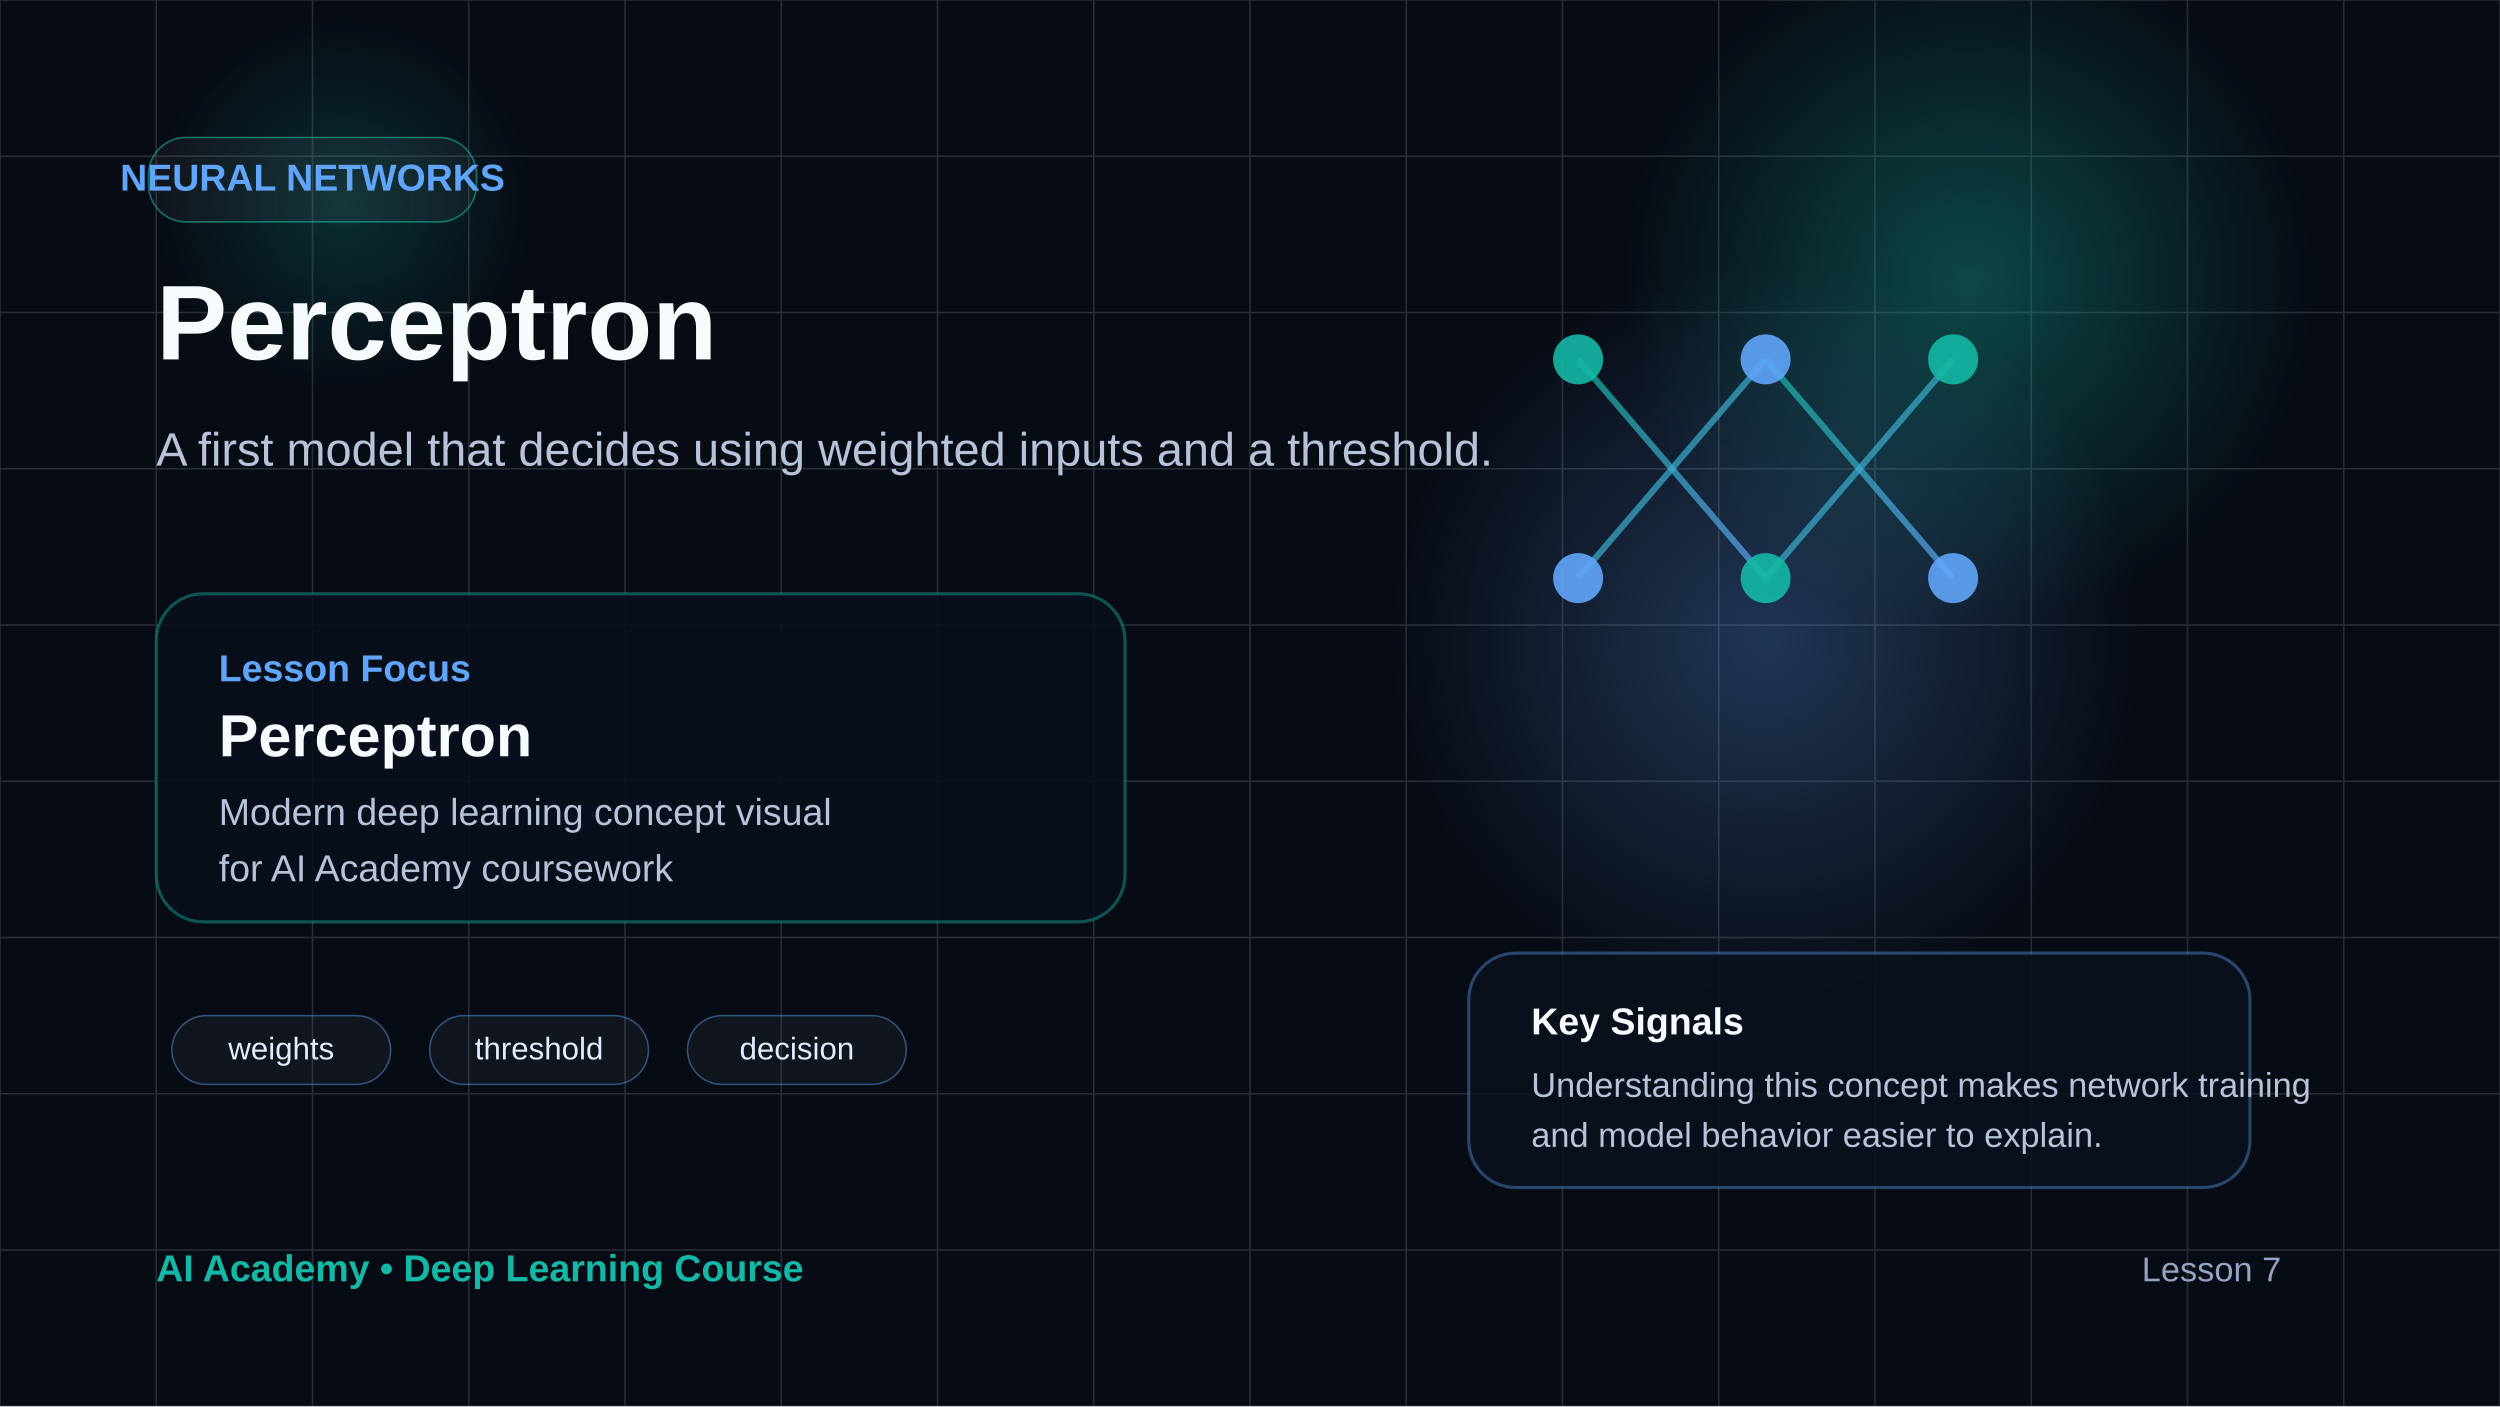
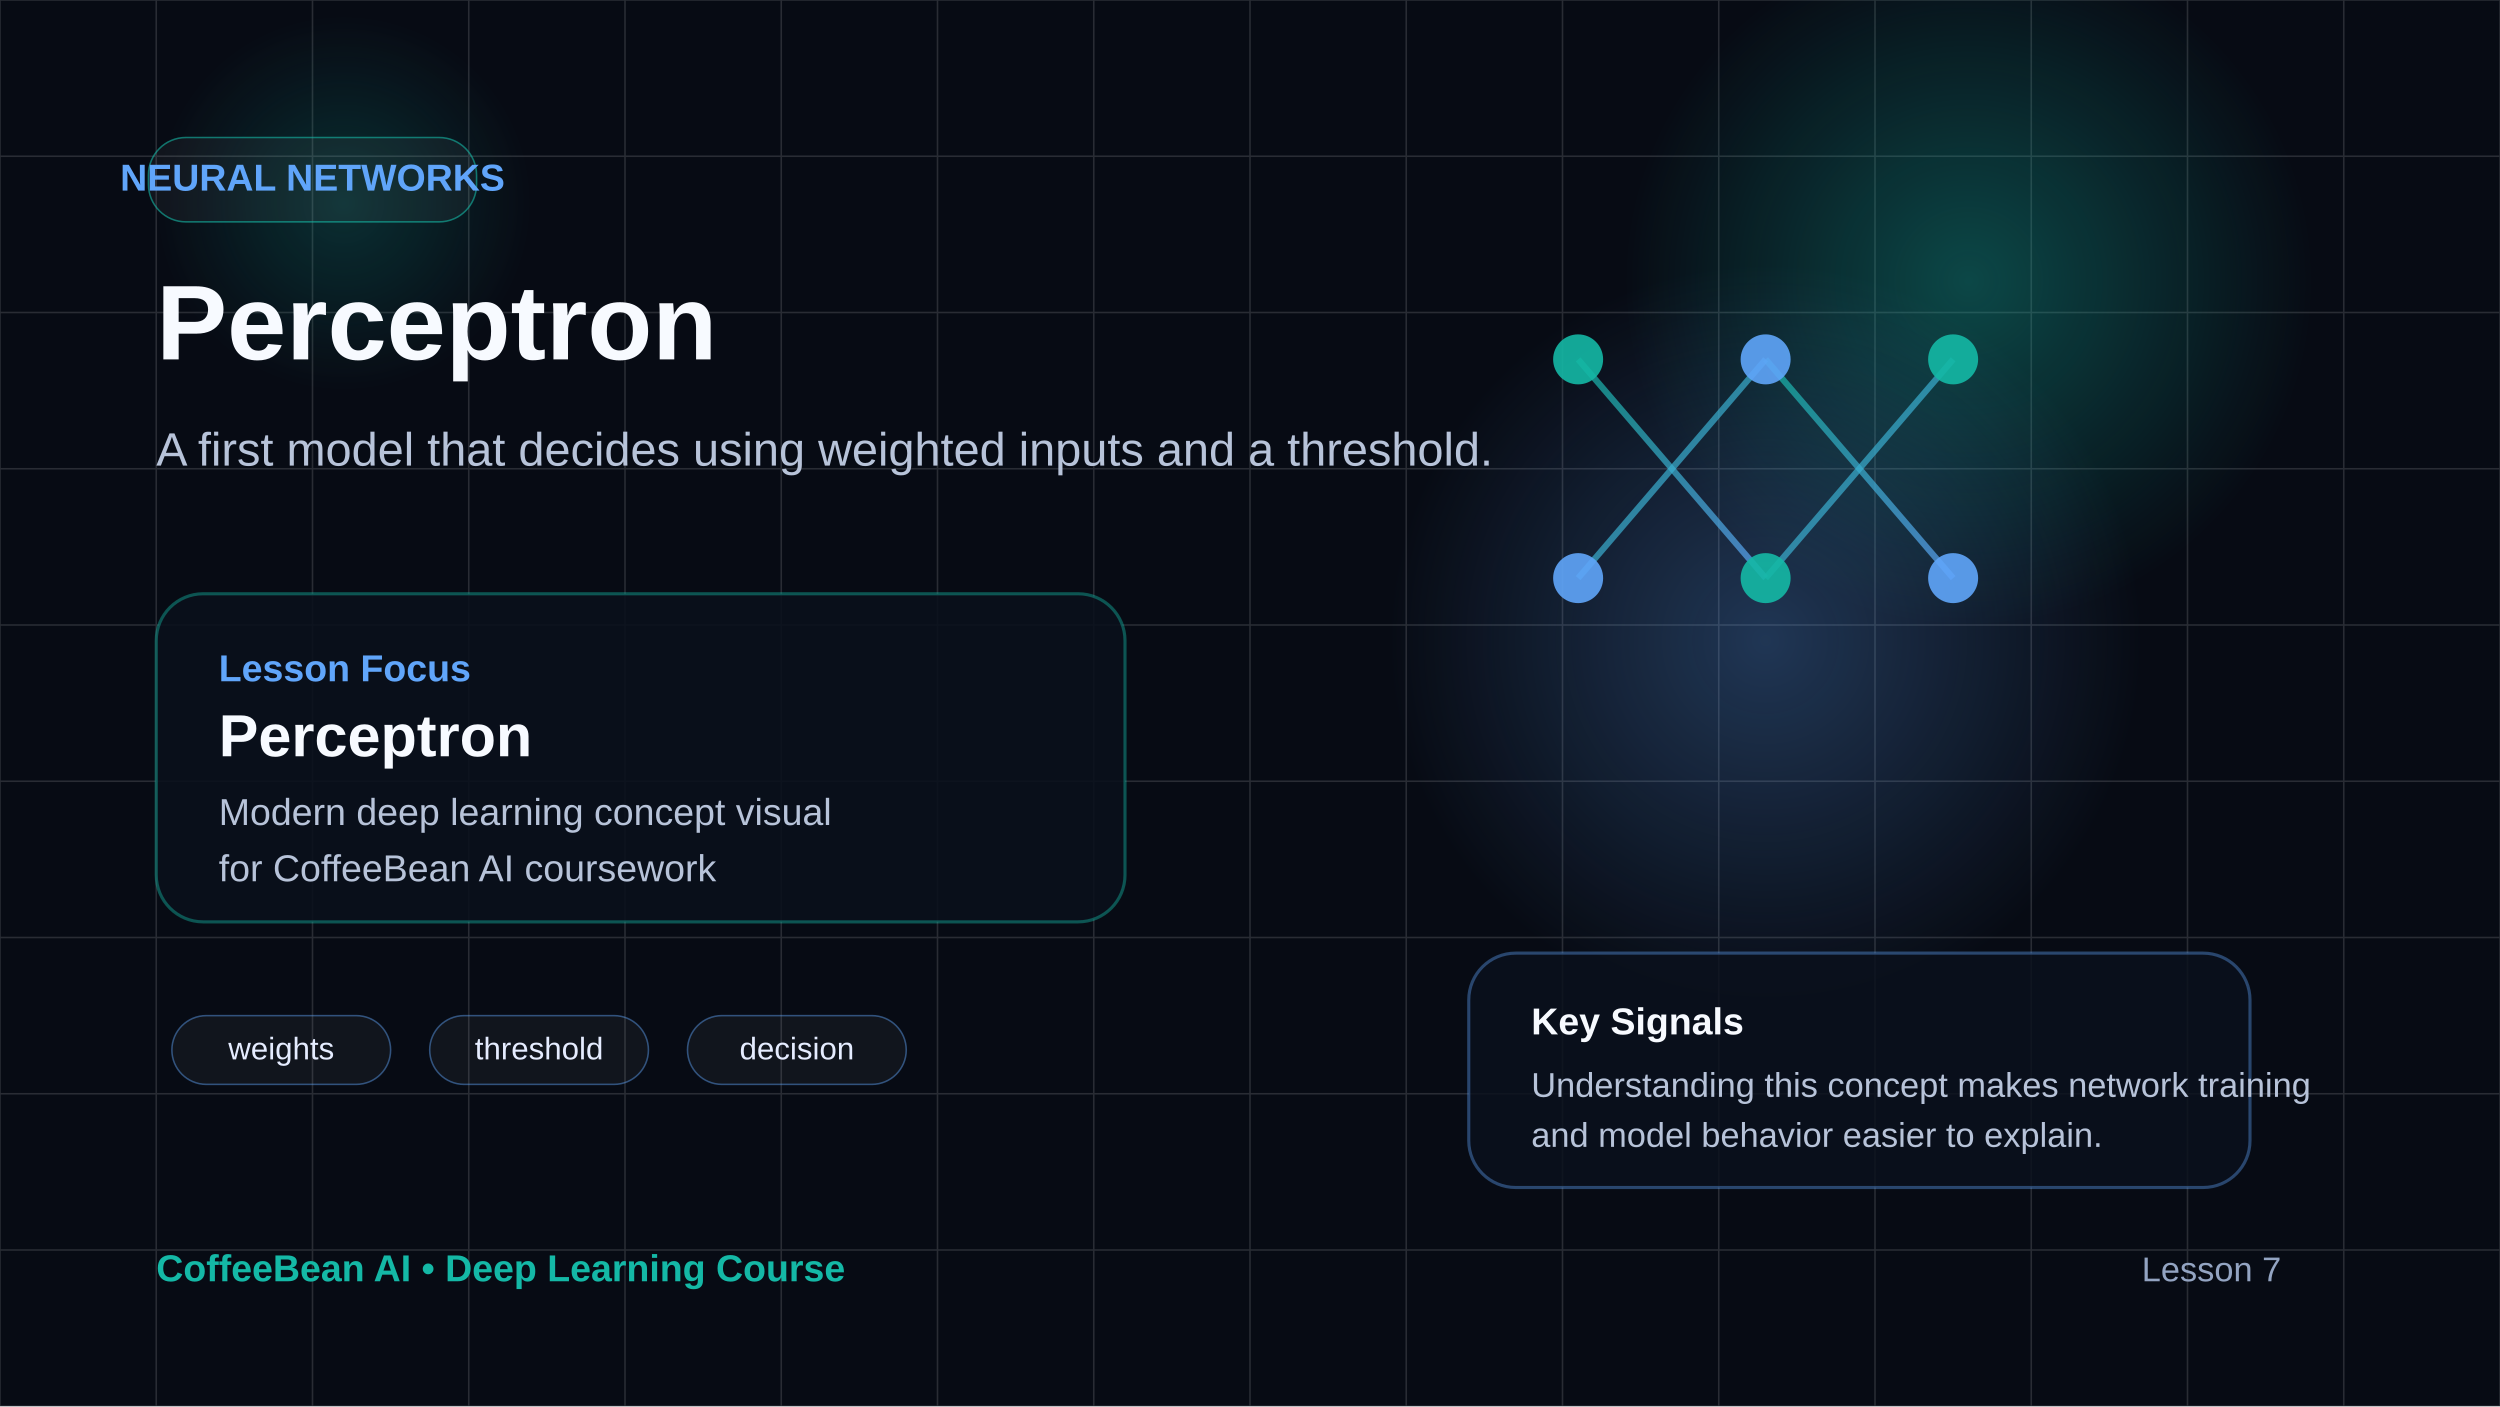
<svg xmlns="http://www.w3.org/2000/svg" width="1600" height="900" viewBox="0 0 1600 900" role="img" aria-labelledby="title desc">
  <defs>
    <linearGradient id="grad" x1="0%" y1="0%" x2="100%" y2="100%">
      <stop offset="0%" stop-color="#14b8a6" />
      <stop offset="100%" stop-color="#60a5fa" />
    </linearGradient>
    <radialGradient id="glowA" cx="50%" cy="50%" r="50%">
      <stop offset="0%" stop-color="#14b8a6" stop-opacity="0.35" />
      <stop offset="100%" stop-color="#14b8a6" stop-opacity="0" />
    </radialGradient>
    <radialGradient id="glowB" cx="50%" cy="50%" r="50%">
      <stop offset="0%" stop-color="#60a5fa" stop-opacity="0.28" />
      <stop offset="100%" stop-color="#60a5fa" stop-opacity="0" />
    </radialGradient>
  </defs>
  <rect width="1600" height="900" fill="#070B14" />
  <rect width="1600" height="900" fill="url(#grid)" opacity="0.04" />
  <g opacity="0.14">
    <line x1="0" y1="0" x2="0" y2="900" stroke="#ffffff" stroke-width="1" />
    <line x1="100" y1="0" x2="100" y2="900" stroke="#ffffff" stroke-width="1" />
    <line x1="200" y1="0" x2="200" y2="900" stroke="#ffffff" stroke-width="1" />
    <line x1="300" y1="0" x2="300" y2="900" stroke="#ffffff" stroke-width="1" />
    <line x1="400" y1="0" x2="400" y2="900" stroke="#ffffff" stroke-width="1" />
    <line x1="500" y1="0" x2="500" y2="900" stroke="#ffffff" stroke-width="1" />
    <line x1="600" y1="0" x2="600" y2="900" stroke="#ffffff" stroke-width="1" />
    <line x1="700" y1="0" x2="700" y2="900" stroke="#ffffff" stroke-width="1" />
    <line x1="800" y1="0" x2="800" y2="900" stroke="#ffffff" stroke-width="1" />
    <line x1="900" y1="0" x2="900" y2="900" stroke="#ffffff" stroke-width="1" />
    <line x1="1000" y1="0" x2="1000" y2="900" stroke="#ffffff" stroke-width="1" />
    <line x1="1100" y1="0" x2="1100" y2="900" stroke="#ffffff" stroke-width="1" />
    <line x1="1200" y1="0" x2="1200" y2="900" stroke="#ffffff" stroke-width="1" />
    <line x1="1300" y1="0" x2="1300" y2="900" stroke="#ffffff" stroke-width="1" />
    <line x1="1400" y1="0" x2="1400" y2="900" stroke="#ffffff" stroke-width="1" />
    <line x1="1500" y1="0" x2="1500" y2="900" stroke="#ffffff" stroke-width="1" />
    <line x1="1600" y1="0" x2="1600" y2="900" stroke="#ffffff" stroke-width="1" />
    <line x1="0" y1="0" x2="1600" y2="0" stroke="#ffffff" stroke-width="1" />
    <line x1="0" y1="100" x2="1600" y2="100" stroke="#ffffff" stroke-width="1" />
    <line x1="0" y1="200" x2="1600" y2="200" stroke="#ffffff" stroke-width="1" />
    <line x1="0" y1="300" x2="1600" y2="300" stroke="#ffffff" stroke-width="1" />
    <line x1="0" y1="400" x2="1600" y2="400" stroke="#ffffff" stroke-width="1" />
    <line x1="0" y1="500" x2="1600" y2="500" stroke="#ffffff" stroke-width="1" />
    <line x1="0" y1="600" x2="1600" y2="600" stroke="#ffffff" stroke-width="1" />
    <line x1="0" y1="700" x2="1600" y2="700" stroke="#ffffff" stroke-width="1" />
    <line x1="0" y1="800" x2="1600" y2="800" stroke="#ffffff" stroke-width="1" />
    <line x1="0" y1="900" x2="1600" y2="900" stroke="#ffffff" stroke-width="1" />
  </g>
  <circle cx="1260" cy="180" r="220" fill="url(#glowA)" />
  <circle cx="1130" cy="410" r="240" fill="url(#glowB)" />
  <circle cx="220" cy="130" r="120" fill="url(#glowA)" opacity="0.6" />
  <g transform="translate(95,88)">
    <rect x="0" y="0" rx="24" ry="24" width="210" height="54" fill="rgba(255,255,255,0.04)" stroke="#14b8a6" stroke-opacity="0.6" />
    <text x="105" y="34" text-anchor="middle" font-size="24" fill="#60a5fa" font-family="Arial, Helvetica, sans-serif" font-weight="700">NEURAL NETWORKS</text>
  </g>
  <text x="100" y="230" font-size="68" fill="#F7FAFF" font-family="Arial, Helvetica, sans-serif" font-weight="800">Perceptron</text>
  <text x="100" y="298" font-size="30" fill="#B7C3D9" font-family="Arial, Helvetica, sans-serif">A first model that decides using weighted inputs and a threshold.</text>
  <g transform="translate(100,380)">
    <rect x="0" y="0" rx="30" ry="30" width="620" height="210" fill="rgba(10,16,28,0.88)" stroke="#14b8a6" stroke-opacity="0.42" stroke-width="2" />
    <text x="40" y="56" font-size="24" fill="#60a5fa" font-family="Arial, Helvetica, sans-serif" font-weight="700">Lesson Focus</text>
    <text x="40" y="104" font-size="38" fill="#F7FAFF" font-family="Arial, Helvetica, sans-serif" font-weight="700">Perceptron</text>
    <text x="40" y="148" font-size="24" fill="#B7C3D9" font-family="Arial, Helvetica, sans-serif">Modern deep learning concept visual</text>
-     <text x="40" y="184" font-size="24" fill="#B7C3D9" font-family="Arial, Helvetica, sans-serif">for AI Academy coursework</text>
+     <text x="40" y="184" font-size="24" fill="#B7C3D9" font-family="Arial, Helvetica, sans-serif">for CoffeeBean AI coursework</text>
  </g>
  <g>
    <line x1="1010" y1="230" x2="1130" y2="230" stroke="url(#grad)" stroke-width="4" stroke-opacity="0.7" />
    <line x1="1130" y1="230" x2="1250" y2="230" stroke="url(#grad)" stroke-width="4" stroke-opacity="0.7" />
    <line x1="1010" y1="370" x2="1130" y2="370" stroke="url(#grad)" stroke-width="4" stroke-opacity="0.7" />
    <line x1="1130" y1="370" x2="1250" y2="370" stroke="url(#grad)" stroke-width="4" stroke-opacity="0.7" />
    <line x1="1010" y1="230" x2="1130" y2="370" stroke="url(#grad)" stroke-width="4" stroke-opacity="0.7" />
    <line x1="1130" y1="230" x2="1250" y2="370" stroke="url(#grad)" stroke-width="4" stroke-opacity="0.7" />
    <line x1="1010" y1="370" x2="1130" y2="230" stroke="url(#grad)" stroke-width="4" stroke-opacity="0.7" />
    <line x1="1130" y1="370" x2="1250" y2="230" stroke="url(#grad)" stroke-width="4" stroke-opacity="0.7" />
    <circle cx="1010" cy="230" r="16" fill="#14b8a6" fill-opacity="0.9" />
    <circle cx="1130" cy="230" r="16" fill="#60a5fa" fill-opacity="0.9" />
    <circle cx="1250" cy="230" r="16" fill="#14b8a6" fill-opacity="0.9" />
    <circle cx="1010" cy="370" r="16" fill="#60a5fa" fill-opacity="0.9" />
    <circle cx="1130" cy="370" r="16" fill="#14b8a6" fill-opacity="0.9" />
    <circle cx="1250" cy="370" r="16" fill="#60a5fa" fill-opacity="0.9" />
  </g>
  <g transform="translate(940,610)">
    <rect x="0" y="0" rx="30" ry="30" width="500" height="150" fill="rgba(10,16,28,0.82)" stroke="#60a5fa" stroke-opacity="0.38" stroke-width="2" />
    <text x="40" y="52" font-size="24" fill="#F7FAFF" font-family="Arial, Helvetica, sans-serif" font-weight="700">Key Signals</text>
    <text x="40" y="92" font-size="22" fill="#B7C3D9" font-family="Arial, Helvetica, sans-serif">Understanding this concept makes network training</text>
    <text x="40" y="124" font-size="22" fill="#B7C3D9" font-family="Arial, Helvetica, sans-serif">and model behavior easier to explain.</text>
  </g>
  <g transform="translate(110,650)">
    <rect x="0" y="0" rx="22" ry="22" width="140" height="44" fill="rgba(255,255,255,0.04)" stroke="#60a5fa" stroke-opacity="0.45" />
    <text x="70" y="28" text-anchor="middle" font-size="20" fill="#E5ECFF" font-family="Arial, Helvetica, sans-serif">weights</text>
  </g>
  <g transform="translate(275,650)">
    <rect x="0" y="0" rx="22" ry="22" width="140" height="44" fill="rgba(255,255,255,0.04)" stroke="#60a5fa" stroke-opacity="0.45" />
    <text x="70" y="28" text-anchor="middle" font-size="20" fill="#E5ECFF" font-family="Arial, Helvetica, sans-serif">threshold</text>
  </g>
  <g transform="translate(440,650)">
    <rect x="0" y="0" rx="22" ry="22" width="140" height="44" fill="rgba(255,255,255,0.04)" stroke="#60a5fa" stroke-opacity="0.45" />
    <text x="70" y="28" text-anchor="middle" font-size="20" fill="#E5ECFF" font-family="Arial, Helvetica, sans-serif">decision</text>
  </g>
-   <text x="100" y="820" font-size="24" fill="#14b8a6" font-family="Arial, Helvetica, sans-serif" font-weight="700">AI Academy • Deep Learning Course</text>
+   <text x="100" y="820" font-size="24" fill="#14b8a6" font-family="Arial, Helvetica, sans-serif" font-weight="700">CoffeeBean AI • Deep Learning Course</text>
  <text x="1460" y="820" text-anchor="end" font-size="22" fill="#93A4C2" font-family="Arial, Helvetica, sans-serif">Lesson 7</text>
</svg>
